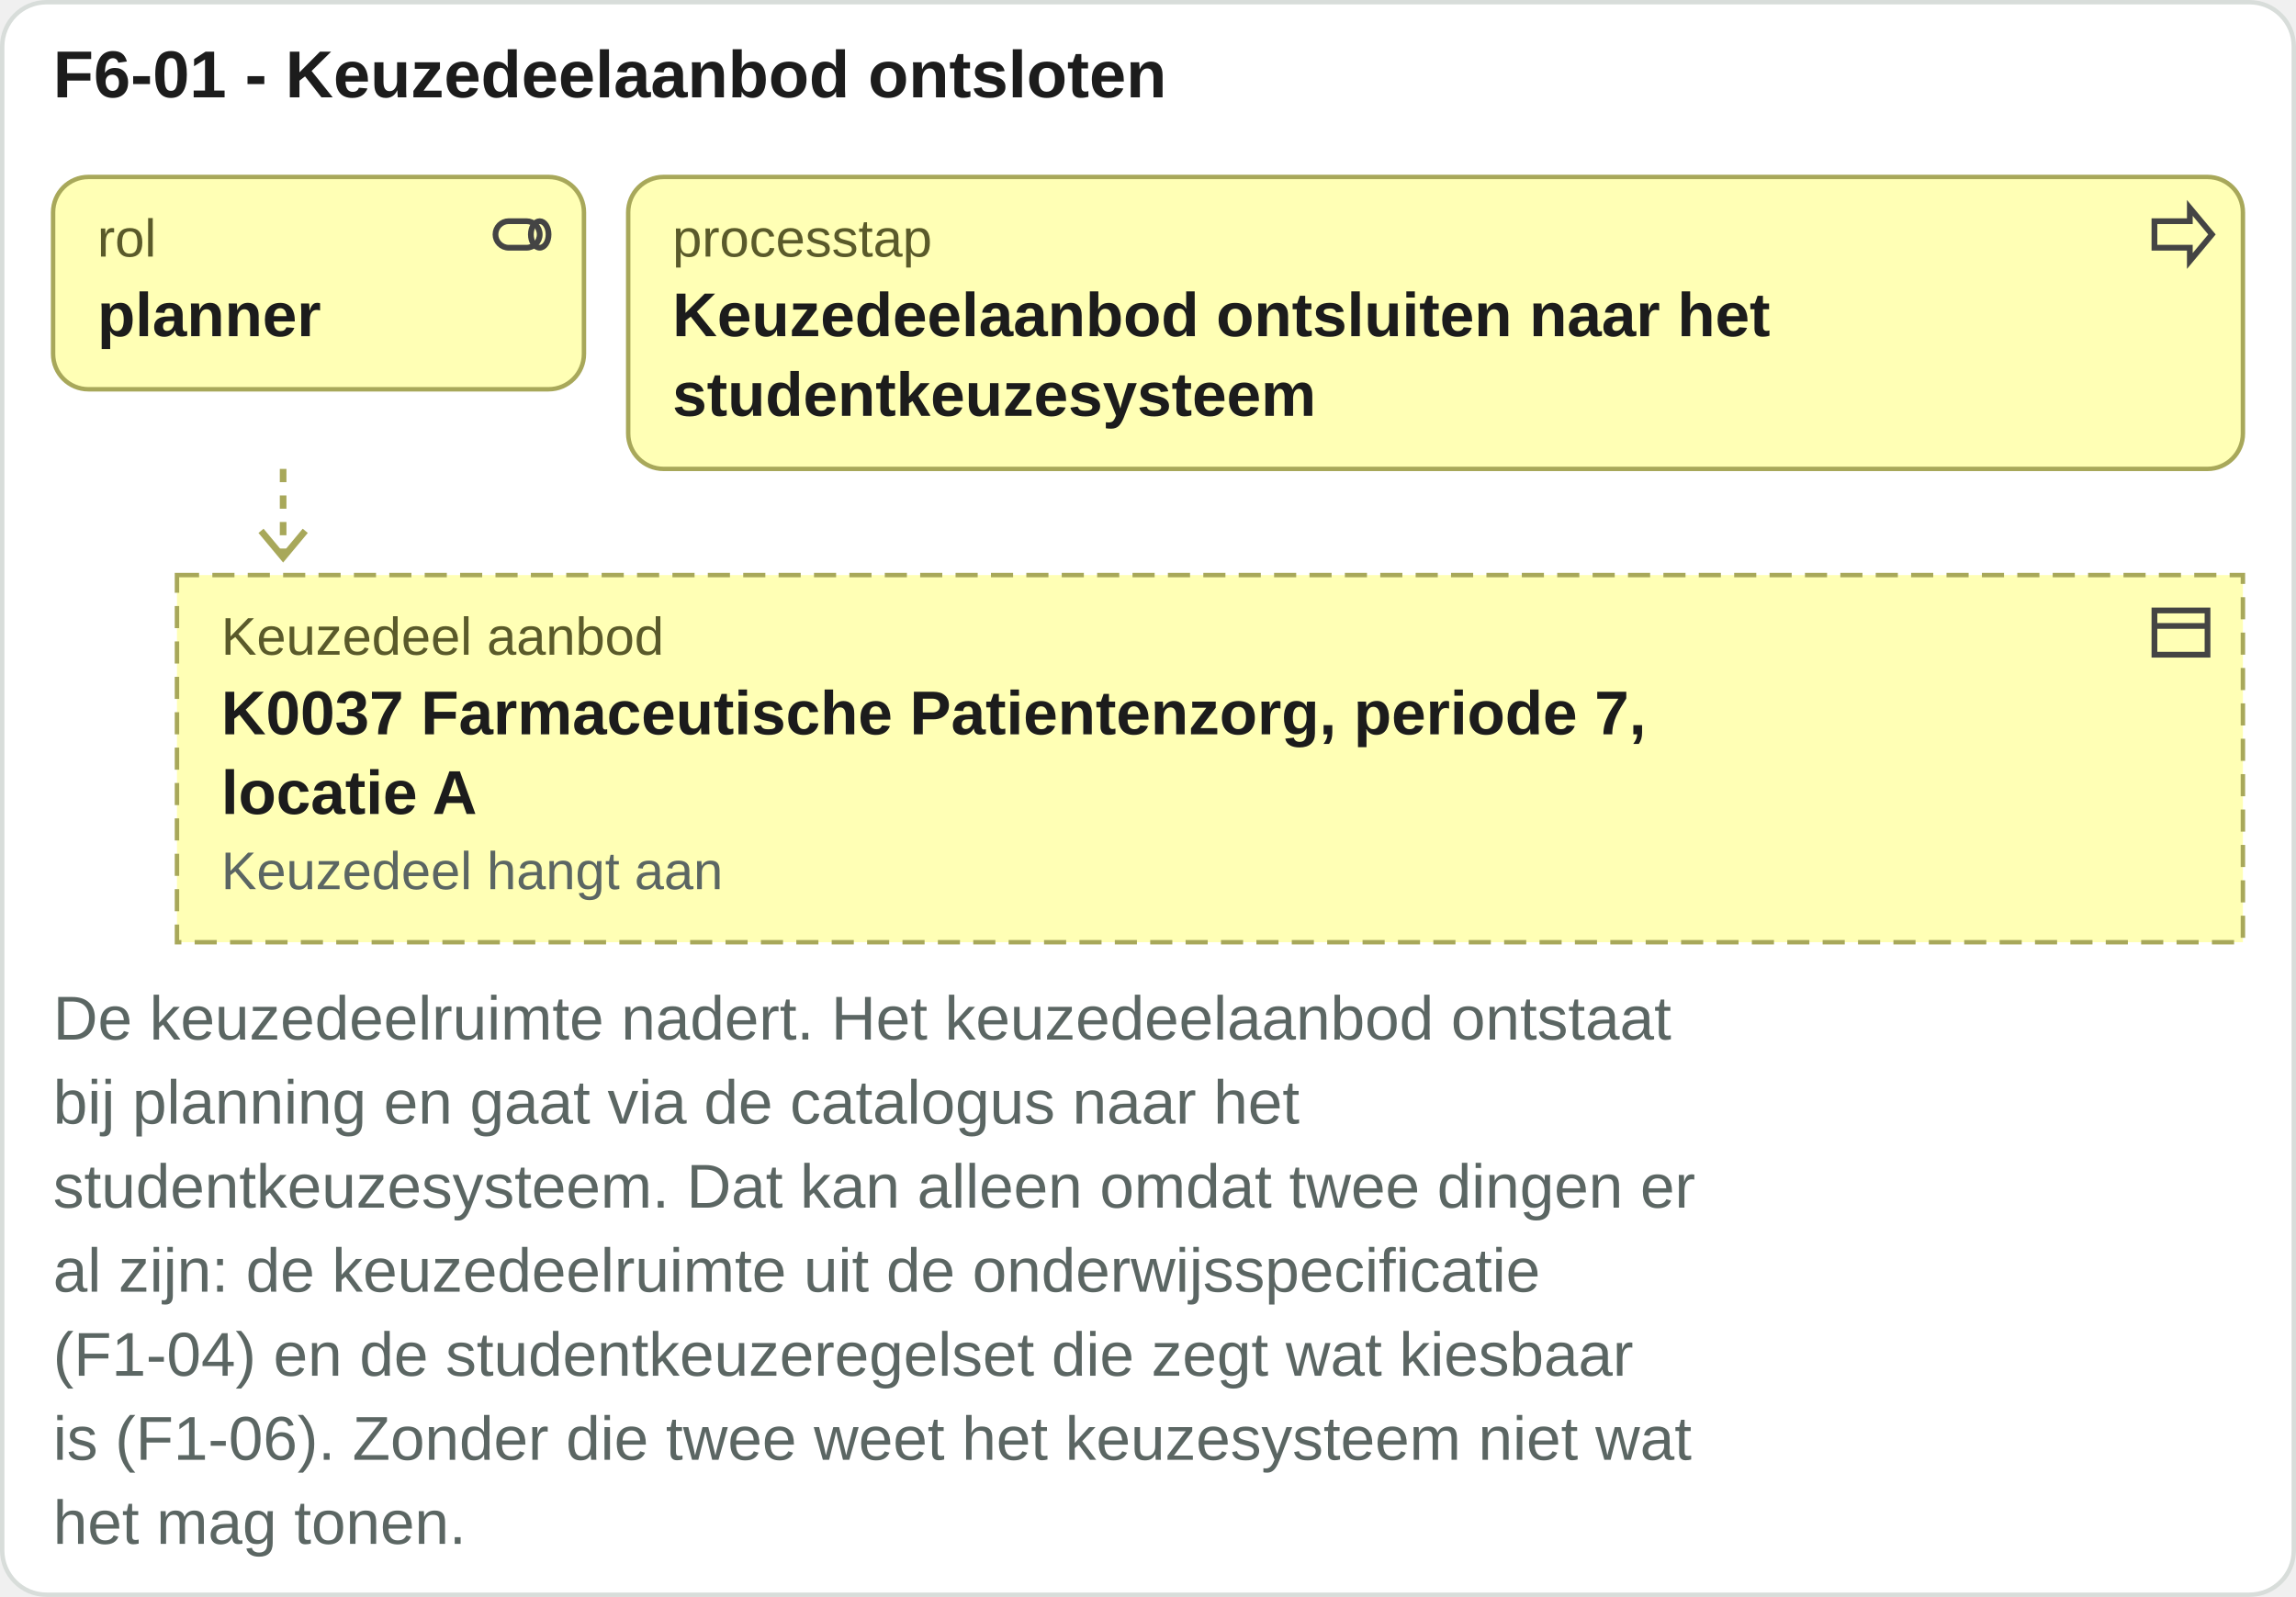
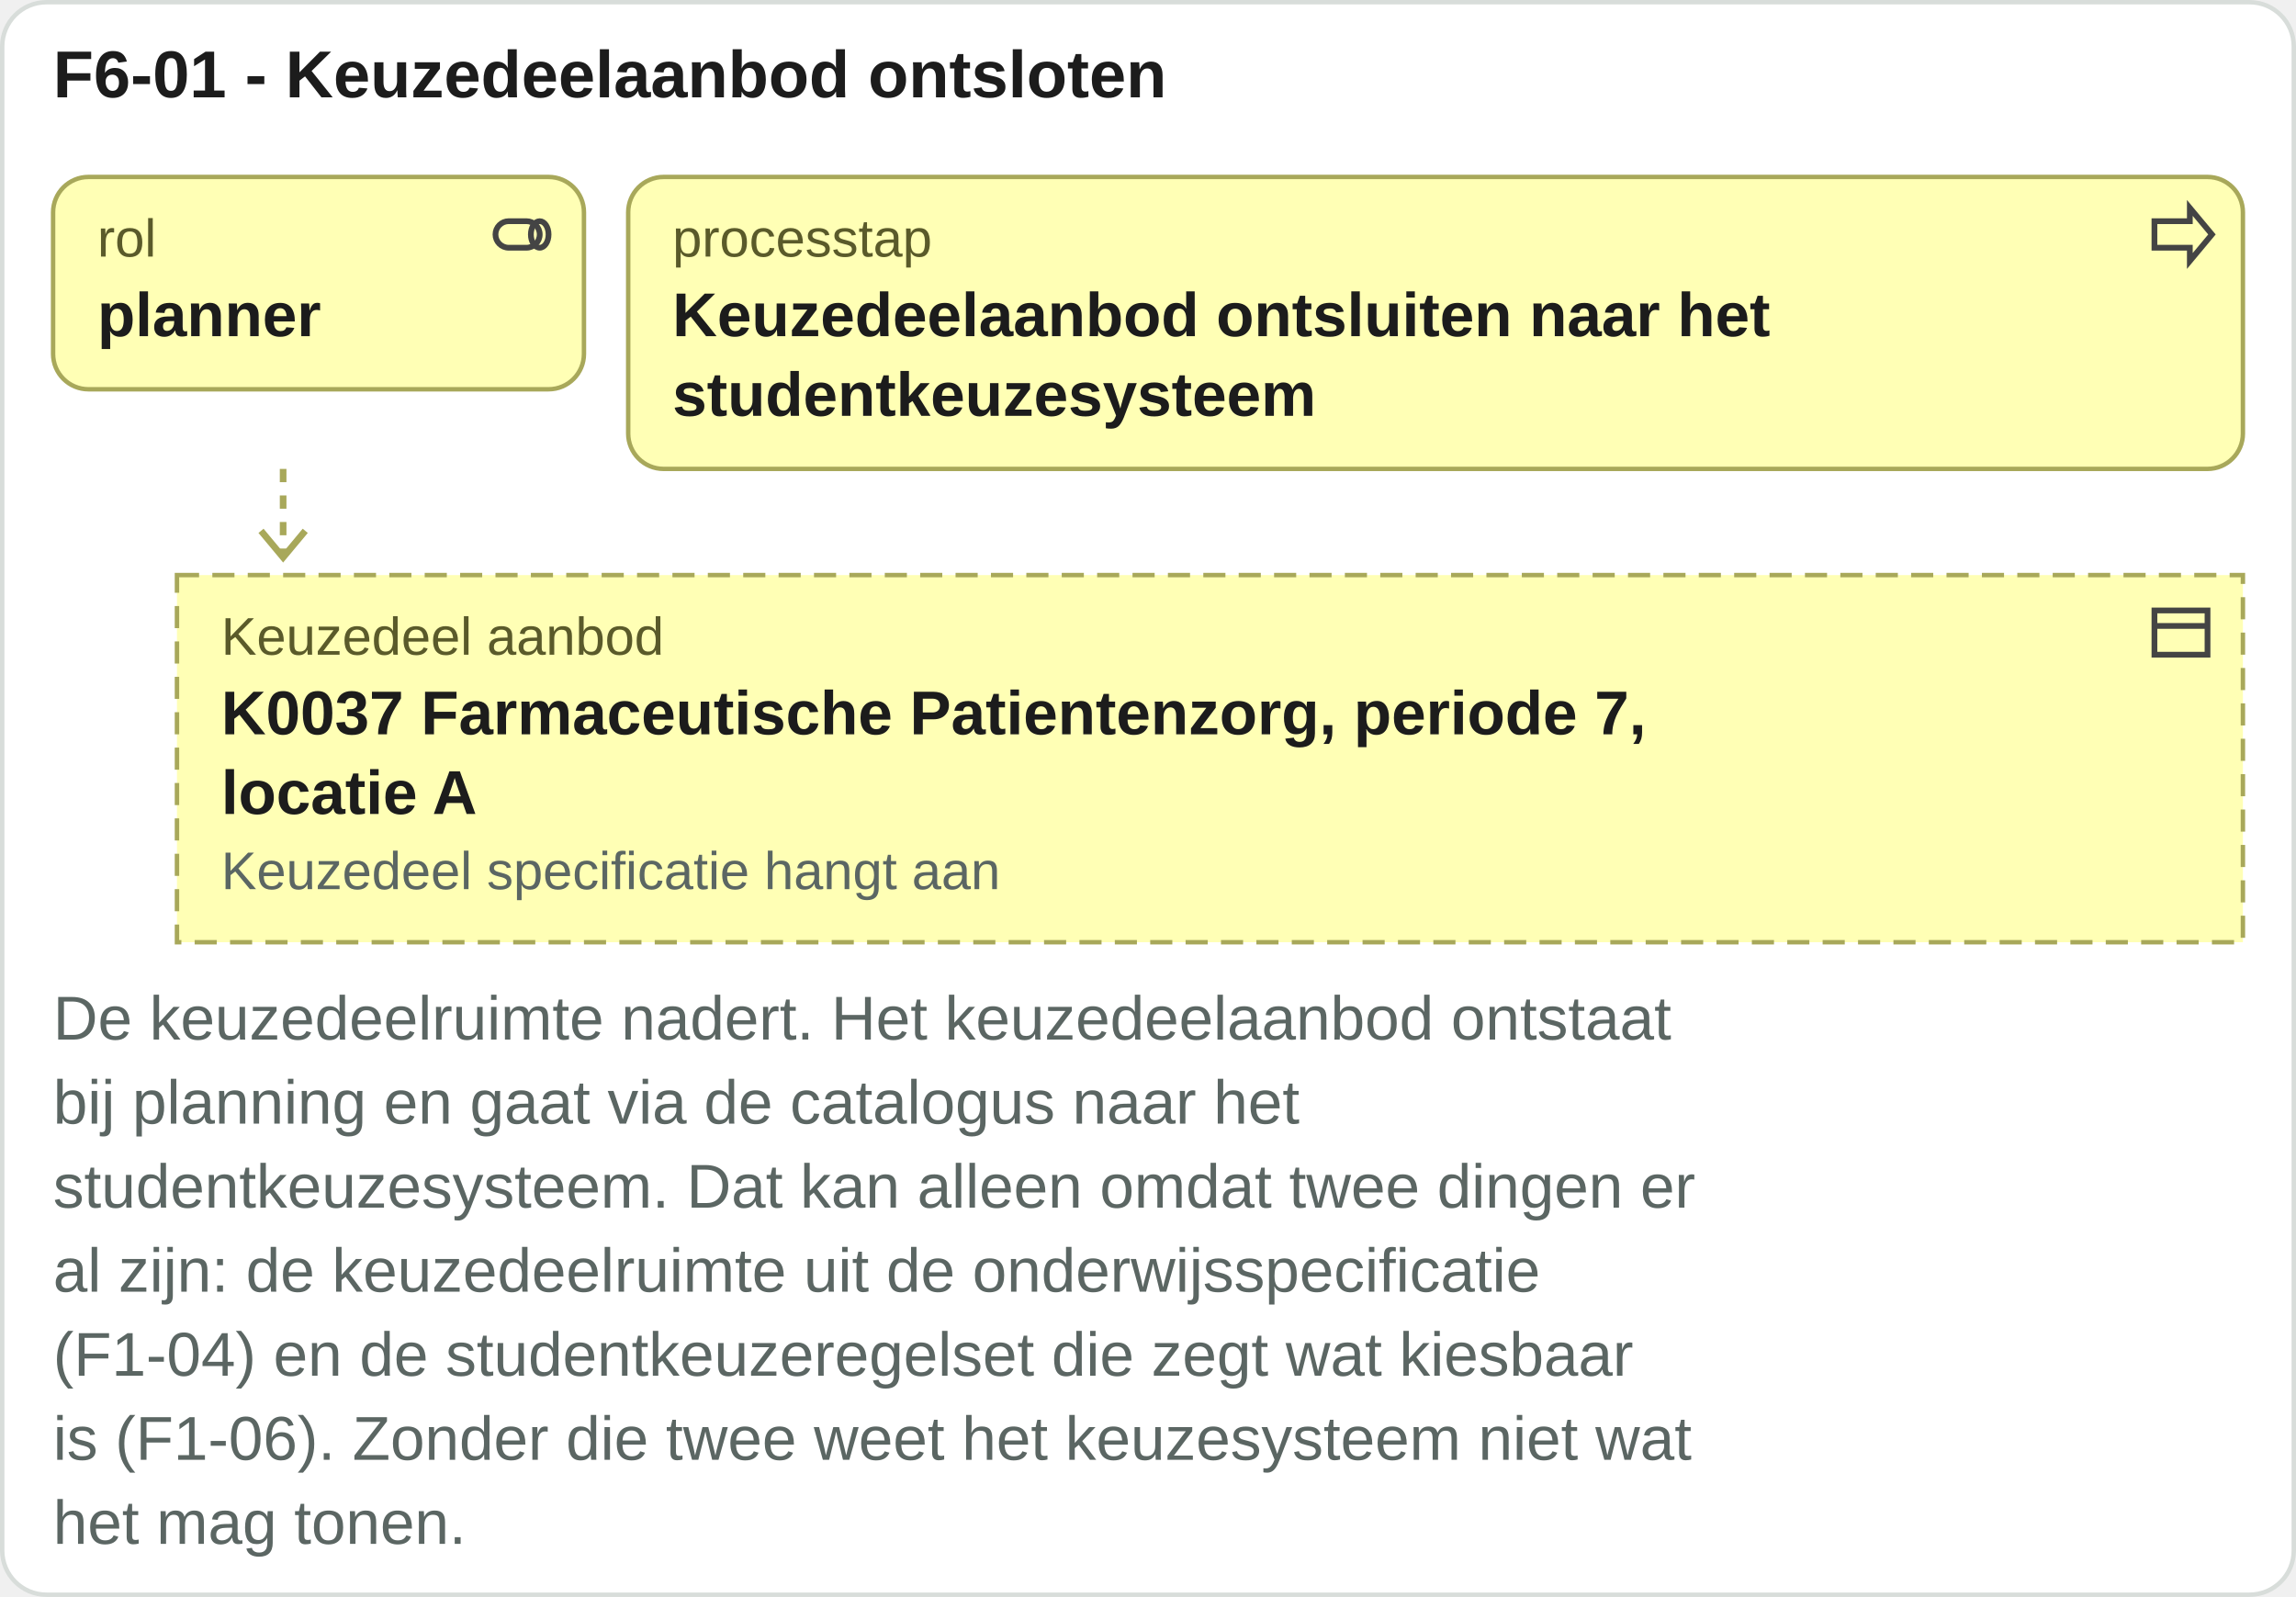
<svg xmlns="http://www.w3.org/2000/svg" viewBox="0 0 519 361" width="519" height="361">
  <rect x="0.5" y="0.5" width="518" height="360" rx="10" fill="#ffffff" stroke="#d8ddda" />
  <text x="12" y="22" font-family="Arial, Helvetica, sans-serif" font-size="15" font-weight="bold" fill="#1c1c1c" text-anchor="start">F6-01 - Keuzedeelaanbod ontsloten</text>
  <rect x="12" y="40" width="120" height="48" rx="8" fill="#ffffb5" stroke="#a8a85a" />
  <g transform="translate(110,45)" fill="none" stroke="#444" stroke-width="1.3">
    <rect x="2" y="5" width="10" height="6" rx="3" />
    <ellipse cx="12" cy="8" rx="2" ry="3" />
  </g>
  <text x="22" y="58" font-family="Arial, Helvetica, sans-serif" font-size="12" fill="#5a5a2a" text-anchor="start">rol</text>
  <text x="22" y="76" font-family="Arial, Helvetica, sans-serif" font-size="14" font-weight="bold" fill="#1c1c1c" text-anchor="start">planner</text>
  <rect x="142" y="40" width="365" height="66" rx="8" fill="#ffffb5" stroke="#a8a85a" />
  <g transform="translate(485,45)" fill="none" stroke="#444" stroke-width="1.3">
    <path d="M2 5h8V2l5 6-5 6v-3H2z" />
  </g>
  <text x="152" y="58" font-family="Arial, Helvetica, sans-serif" font-size="12" fill="#5a5a2a" text-anchor="start">processtap</text>
  <text x="152" y="76" font-family="Arial, Helvetica, sans-serif" font-size="14" font-weight="bold" fill="#1c1c1c" text-anchor="start">Keuzedeelaanbod ontsluiten naar het</text>
  <text x="152" y="94" font-family="Arial, Helvetica, sans-serif" font-size="14" font-weight="bold" fill="#1c1c1c" text-anchor="start">studentkeuzesysteem</text>
  <path d="M64 106 V126" stroke="#a8a85a" stroke-width="1.5" stroke-dasharray="3 3" />
  <path d="M59 120 l5 6 5 -6" fill="none" stroke="#a8a85a" stroke-width="1.5" />
  <rect x="40" y="130" width="467" height="83" rx="0" fill="#ffffb5" stroke="#a8a85a" stroke-dasharray="5 3" />
  <g transform="translate(485,135)" fill="none" stroke="#444" stroke-width="1.3">
    <rect x="2" y="3" width="12" height="10" />
    <path d="M2 6.5h12" />
  </g>
  <text x="50" y="148" font-family="Arial, Helvetica, sans-serif" font-size="12" fill="#5a5a2a" text-anchor="start">Keuzedeel aanbod</text>
  <text x="50" y="166" font-family="Arial, Helvetica, sans-serif" font-size="14" font-weight="bold" fill="#1c1c1c" text-anchor="start">K0037 Farmaceutische Patientenzorg, periode 7,</text>
  <text x="50" y="184" font-family="Arial, Helvetica, sans-serif" font-size="14" font-weight="bold" fill="#1c1c1c" text-anchor="start">locatie A</text>
-   <text x="50" y="201" font-family="Arial, Helvetica, sans-serif" font-size="12" fill="#5b6663" text-anchor="start">Keuzedeel hangt aan</text>
+   <text x="50" y="201" font-family="Arial, Helvetica, sans-serif" font-size="12" fill="#5b6663" text-anchor="start">Keuzedeel specificatie hangt aan</text>
  <text x="12" y="235" font-family="Arial, Helvetica, sans-serif" font-size="14" fill="#5b6663" text-anchor="start">De keuzedeelruimte nadert. Het keuzedeelaanbod ontstaat</text>
  <text x="12" y="254" font-family="Arial, Helvetica, sans-serif" font-size="14" fill="#5b6663" text-anchor="start">bij planning en gaat via de catalogus naar het</text>
  <text x="12" y="273" font-family="Arial, Helvetica, sans-serif" font-size="14" fill="#5b6663" text-anchor="start">studentkeuzesysteem. Dat kan alleen omdat twee dingen er</text>
  <text x="12" y="292" font-family="Arial, Helvetica, sans-serif" font-size="14" fill="#5b6663" text-anchor="start">al zijn: de keuzedeelruimte uit de onderwijsspecificatie</text>
  <text x="12" y="311" font-family="Arial, Helvetica, sans-serif" font-size="14" fill="#5b6663" text-anchor="start">(F1-04) en de studentkeuzeregelset die zegt wat kiesbaar</text>
  <text x="12" y="330" font-family="Arial, Helvetica, sans-serif" font-size="14" fill="#5b6663" text-anchor="start">is (F1-06). Zonder die twee weet het keuzesysteem niet wat</text>
  <text x="12" y="349" font-family="Arial, Helvetica, sans-serif" font-size="14" fill="#5b6663" text-anchor="start">het mag tonen.</text>
</svg>
